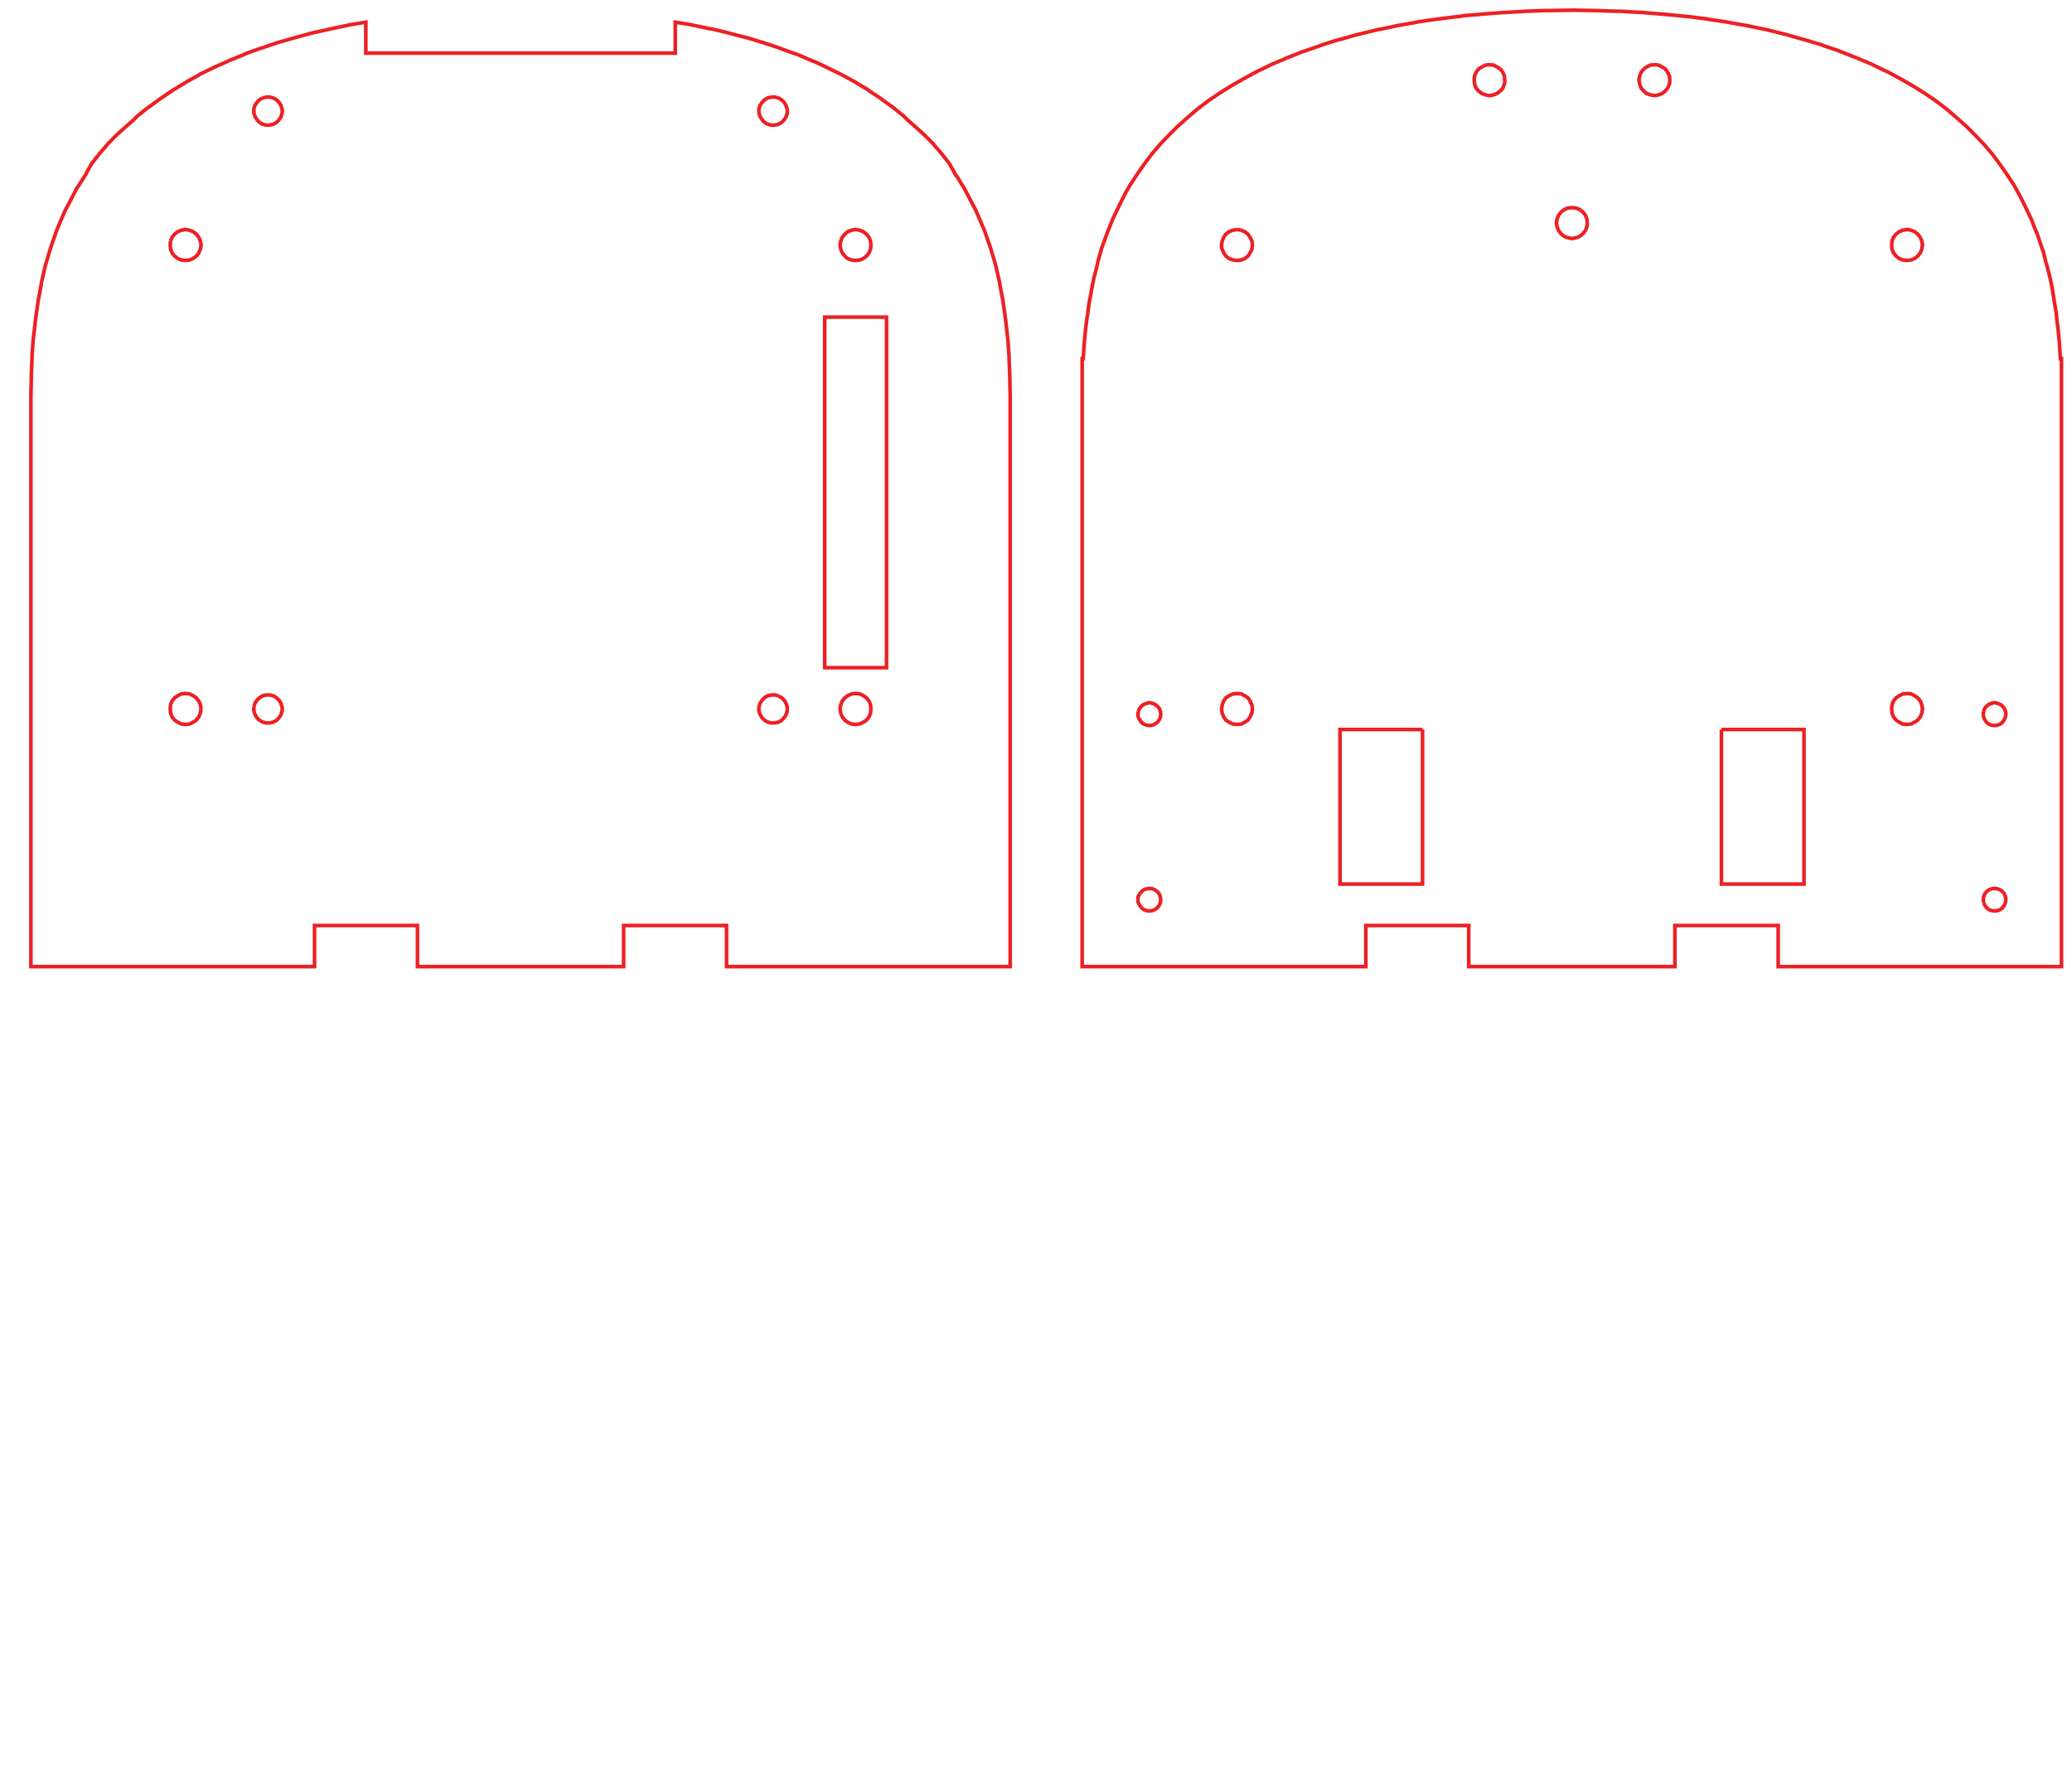
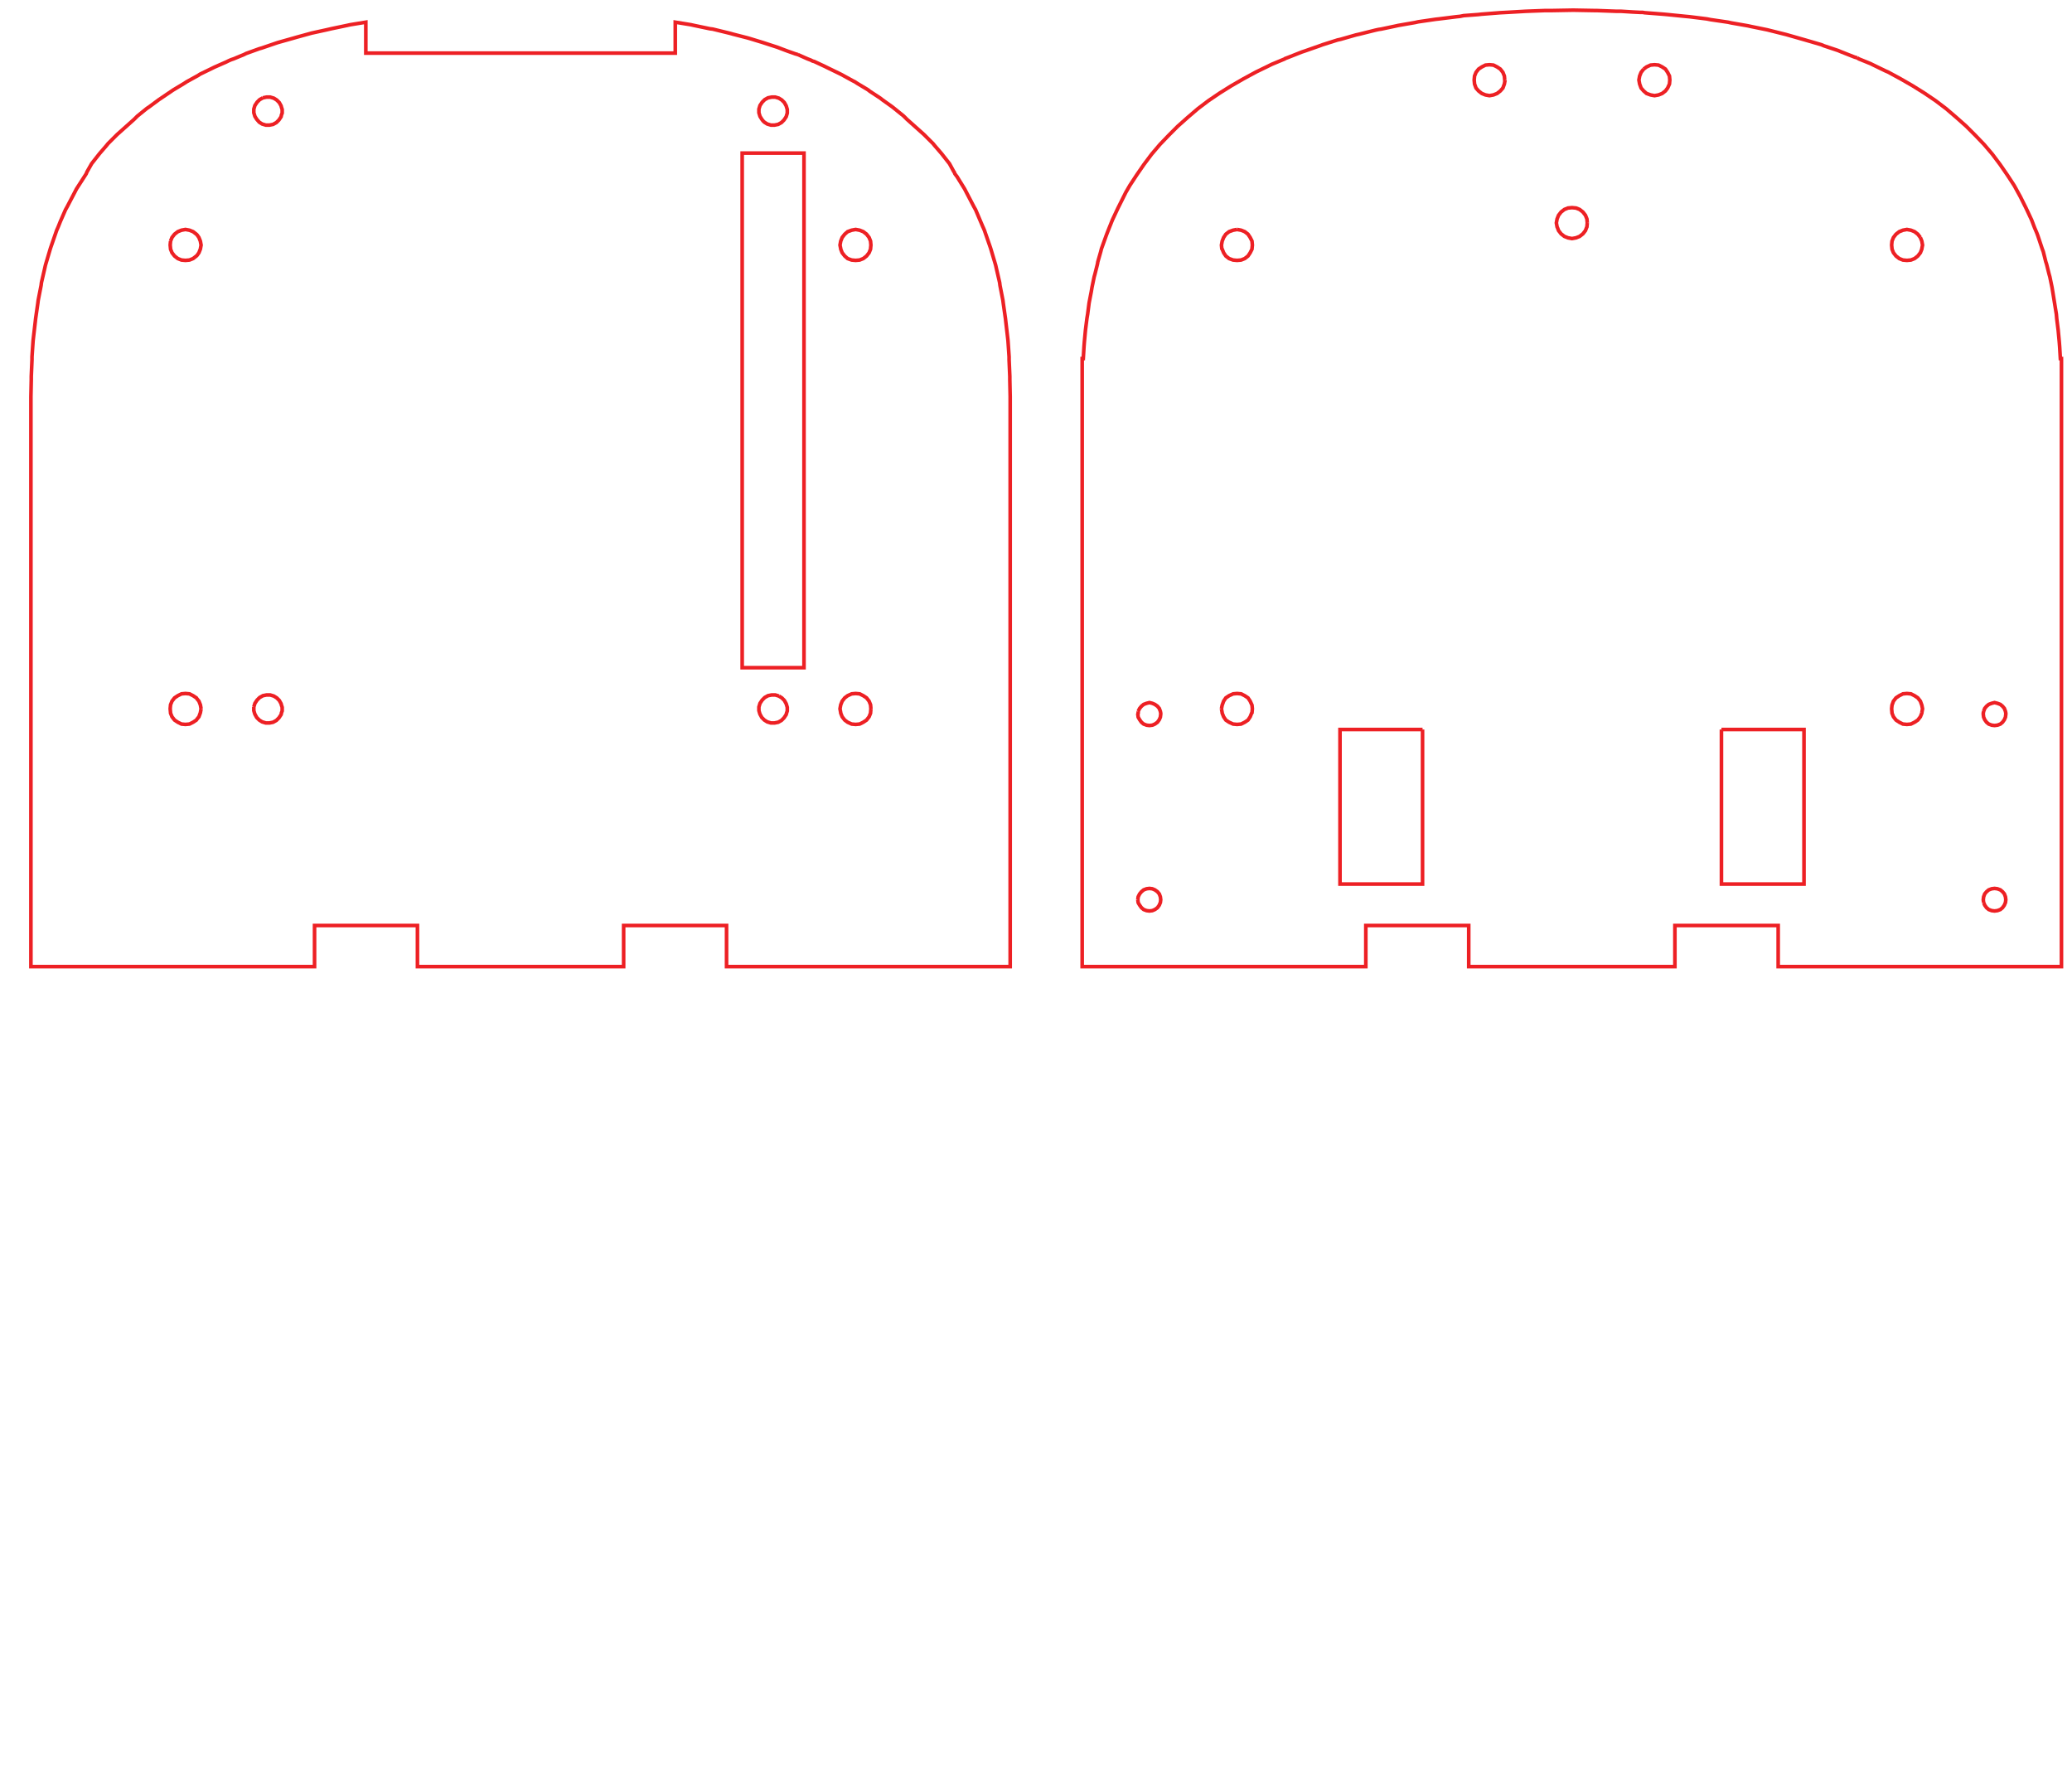
- <svg xmlns="http://www.w3.org/2000/svg" id="Layer_1" data-name="Layer 1" version="1.1" viewBox="0 0 569.8 492.6">
+ <svg xmlns="http://www.w3.org/2000/svg" id="Layer_1" version="1.1" viewBox="0 0 569.8 492.6">
  <defs>
    <style>
-       .cls-1 {
+       .st0 {
        fill: none;
        stroke: #ed2024;
        stroke-miterlimit: 11.3;
      }
    </style>
  </defs>
-   <path class="cls-1" d="M243.8,87.2h-17v96.4h17v-96.4Z" />
-   <polyline class="cls-1" points="219.4 15 222.1 16.2 222.9 16.5 223.5 16.8 223.9 16.9 226.9 18.3 227.5 18.6 230.8 20.2 231.4 20.5 234.5 22.2 235.1 22.5 235.7 22.9 238.7 24.7 239.2 25.1 242.1 27 242.6 27.4 245.4 29.4 245.9 29.8 248.5 31.9 249.4 32.8 254.1 37 254.5 37.4 256.6 39.5 257 40 258.9 42.2 261.1 45 262.3 47.2 262.4 47.3 262.6 47.8 263.2 48.6 265.3 52 265.5 52.4 267.8 56.8 268.3 57.7 270.3 62.4 270.4 62.6 270.7 63.3 272.4 68.2 272.7 69.2 273.8 72.9 274 73.8 274.9 77.7 275 78.5 275.8 82.6 275.9 83.4 276.5 87.6 276.6 88.5 277.1 92.8 277.2 93.7 277.5 98.1 277.5 98.9 277.7 103.5 277.7 104.4 277.8 109 277.8 109.1 277.8 109.9 277.8 155.5 277.8 201.9 277.8 265.8 223.9 265.8 209.8 265.8 199.8 265.8 199.8 254.5 171.5 254.5 171.5 265.8 114.8 265.8 114.8 254.5 86.5 254.5 86.5 265.8 31 265.8 8.5 265.8 8.5 109.9 8.5 109.1 8.6 104.4 8.6 103.5 8.8 98.9 8.8 98.1 9.1 93.7 9.2 92.8 9.7 88.5 9.8 87.6 10.4 83.4 10.5 82.6 11.3 78.5 11.4 77.7 12.3 73.8 12.5 72.9 13.6 69.2 13.9 68.2 15.6 63.3 16 62.4 16.6 60.9 18 57.7 18.5 56.8 20.8 52.4 21 52 23.7 47.8 23.9 47.3 25.2 45 27.4 42.2 29.3 40 29.7 39.5 31 38.2 31.8 37.4 32.2 37 36.9 32.8 37.8 31.9 40.4 29.8 41 29.4 43.7 27.4 44.3 27 47.1 25.1 47.7 24.7 50.7 22.9 51.3 22.5 54.2 20.9 54.4 20.8 55 20.4 58.3 18.8 58.9 18.5 62.3 17 62.9 16.7 62.9 16.7 63.6 16.4 64.2 16.2 67.1 15 67.7 14.7 71.3 13.4 72 13.2 75.8 11.9 76.4 11.7 80.3 10.6 81.7 10.2 85.7 9.1 89.8 8.2 91.1 7.9 95.4 7 96.3 6.8 100.6 6.1 100.6 14.6 123.9 14.6 185.7 14.6 185.7 6.1 190 6.8 190.9 7 195.2 7.9 196 8 200.1 9 200.9 9.2 201.6 9.4 205.5 10.4 206.2 10.6 209.8 11.7 210.1 11.8 213.8 13 215.1 13.5 216.7 14.1 218.7 14.8 219.4 15" />
-   <polyline class="cls-1" points="510.7 15.9 511.2 16.2 514.4 17.5 515 17.8 518.5 19.5 519.2 19.8 522.7 21.7 526 23.6 529.2 25.6 532.3 27.7 535.2 29.9 538 32.3 540.7 34.7 541.8 35.8 543.2 37.2 545.6 39.7 547.9 42.4 550 45.2 552 48.1 553.9 51 555.6 54.1 557.2 57.3 558.7 60.5 559.5 62.6 560.1 64 560.4 64.8 560.4 64.8 561.6 68.4 561.9 69.2 562.6 72 562.8 72.6 563.5 75.4 563.7 76.1 564.3 79 564.5 80.2 565 83.3 565.5 86.4 565.6 87.6 566 90.8 566.3 94 566.4 95.3 566.6 98.6 566.9 98.6 566.9 102.7 566.9 109 566.9 155.5 566.9 178.7 566.9 201.9 566.9 211.1 566.9 248.4 566.9 265.8 541.8 265.8 496.1 265.8 495.4 265.8 489 265.8 489 254.5 473.4 254.5 460.6 254.5 460.6 265.8 403.9 265.8 403.9 254.5 402.5 254.5 379.8 254.5 375.6 254.5 375.6 265.8 368.5 265.8 356.1 265.8 309.6 265.8 297.6 265.8 297.6 201.9 297.6 109 297.6 102.7 297.6 98.6 297.9 98.6 298.1 95.3 298.2 94 298.5 90.8 298.9 87.6 299.1 86.4 299.5 83.3 300.1 80.2 300.3 79 300.9 76.1 301.1 75.4 301.8 72.6 301.9 72 302.7 69.2 302.9 68.4 304.2 64.8 304.2 64.8 304.5 64 305.9 60.5 307.4 57.3 309 54.1 309.6 52.9 310.7 51 312.6 48.1 314.6 45.2 316.7 42.4 319 39.7 321.4 37.2 323.9 34.7 326.6 32.3 329.4 29.9 332.3 27.7 335.4 25.6 338.6 23.6 341.9 21.7 345.4 19.8 348.9 18.1 349.7 17.7 353.3 16.2 353.4 16.1 354.2 15.8 358 14.3 358.9 14 362.9 12.6 363.7 12.3 367.8 11 368.7 10.8 372.9 9.6 373.8 9.4 378.2 8.3 379.1 8.1 379.8 8 383.6 7.2 384.5 7 389.1 6.2 390 6 394.8 5.3 395.7 5.2 400.5 4.6 401.5 4.5 402.5 4.3 406.5 4 407.4 3.9 412.5 3.5 414.4 3.4 419.6 3.1 424.9 2.9 426.8 2.9 432.3 2.8 433 2.8 438.5 2.9 439.1 2.9 444.5 3.1 445.2 3.1 445.8 3.1 449 3.3 451 3.4 451.7 3.4 452.3 3.5 457.4 3.9 458.5 4 463.5 4.5 464.6 4.6 469.4 5.2 470.4 5.4 475.2 6.1 476.1 6.3 480.7 7.1 481.6 7.3 486 8.2 486.8 8.4 491.2 9.5 491.9 9.7 495.4 10.7 496.1 10.9 496.8 11.1 500.9 12.3 501.6 12.6 505.5 13.9 506.2 14.2 510 15.7 510.7 15.9" />
-   <polyline class="cls-1" points="209.9 27.8 209.8 27.9 209.6 28.1 209 29 208.7 30 208.7 31 209 32 209.5 32.8 209.8 33.2 210.2 33.6 210.2 33.6 211 34.1 212 34.4 213 34.4 214 34.2 214.9 33.7 215 33.6 215.6 33 216.2 32.1 216.5 31.1 216.5 30.1 216.2 29.1 215.7 28.2 215.3 27.8 215 27.5 214.2 27 213.2 26.7 212.2 26.7 211.2 26.9 210.3 27.4 209.9 27.8" />
-   <polyline class="cls-1" points="214.2 191.4 213.2 191.1 212.2 191.1 211.2 191.3 210.3 191.8 209.8 192.3 209.6 192.5 209 193.4 208.7 194.4 208.7 195.4 208.9 196.1 209 196.4 209.5 197.3 209.8 197.6 210.2 198 211 198.5 212 198.8 213 198.8 214 198.6 214.9 198.1 215.6 197.4 216.2 196.5 216.3 196.1 216.5 195.5 216.5 194.5 216.2 193.5 215.7 192.6 215 191.9 214.2 191.4" />
-   <polyline class="cls-1" points="528.1 65.3 527.4 64.4 526.5 63.7 525.5 63.3 524.4 63.1 523.3 63.3 522.3 63.7 521.4 64.4 520.7 65.3 520.3 66.3 520.2 67.4 520.3 68.4 520.3 68.5 520.7 69.5 521.4 70.4 522.3 71.1 523.3 71.5 524.4 71.6 525.5 71.5 526.5 71.1 527.4 70.4 528.1 69.5 528.5 68.5 528.5 68.4 528.7 67.4 528.5 66.3 528.1 65.3" />
-   <polyline class="cls-1" points="452 19 451.3 19.9 450.9 20.9 450.7 22 450.7 22 450.9 23.1 451.3 24.2 452 25 452.8 25.7 453.9 26.1 455 26.3 456.1 26.1 457.1 25.7 458 25 458.6 24.2 459.1 23.1 459.2 22 459.2 22 459.1 20.9 458.6 19.9 458 19 457.1 18.4 456.1 17.9 455 17.8 453.9 17.9 452.8 18.4 452 19" />
-   <polyline class="cls-1" points="413.9 22 413.8 22 413.7 20.9 413.3 19.9 412.6 19 411.7 18.4 410.7 17.9 409.6 17.8 408.5 17.9 407.5 18.4 406.6 19 405.9 19.9 405.5 20.9 405.4 22 405.4 22 405.5 23.1 405.9 24.2 406.6 25 407.5 25.7 408.5 26.1 409.6 26.3 410.7 26.1 411.7 25.7 412.6 25 413.3 24.2 413.7 23.1 413.9 22" />
-   <polyline class="cls-1" points="436.5 61.3 436.4 60.2 436 59.2 435.3 58.3 434.4 57.6 433.4 57.2 432.3 57.1 431.2 57.2 430.2 57.6 429.3 58.3 428.6 59.2 428.2 60.2 428 61.3 428.2 62.4 428.3 62.6 428.6 63.4 429.3 64.3 430.2 65 431.2 65.4 432.3 65.6 433.4 65.4 434.4 65 435.3 64.3 436 63.4 436.3 62.6 436.4 62.4 436.5 61.3" />
-   <polyline class="cls-1" points="545.5 195.6 545.4 196.1 545.4 196.4 545.5 197.2 545.8 197.9 546.3 198.6 546.9 199.1 547.7 199.4 548.5 199.5 549.3 199.4 550.1 199.1 550.7 198.6 551.2 197.9 551.5 197.2 551.6 196.4 551.6 196.1 551.5 195.6 551.2 194.8 550.7 194.2 550.1 193.7 549.3 193.4 548.5 193.2 547.7 193.4 546.9 193.7 546.3 194.2 545.8 194.8 545.5 195.6" />
-   <polyline class="cls-1" points="528.5 196 528.7 194.9 528.5 193.9 528.1 192.8 527.4 191.9 526.5 191.3 525.5 190.8 524.4 190.7 523.3 190.8 522.3 191.3 521.4 191.9 520.7 192.8 520.3 193.9 520.2 194.9 520.3 196 520.3 196.1 520.7 197.1 521.4 198 522.3 198.6 523.3 199.1 524.4 199.2 525.5 199.1 526.5 198.6 527.4 198 528.1 197.1 528.5 196.1 528.5 196" />
-   <polyline class="cls-1" points="473.4 200.6 473.4 201.9 473.4 243.1 489 243.1 495.4 243.1 496.1 243.1 496.1 201.9 496.1 200.6 495.4 200.6 473.4 200.6" />
-   <polyline class="cls-1" points="545.5 248.2 545.6 248.4 545.8 248.9 546.3 249.6 546.9 250.1 547.7 250.4 548.5 250.5 549.3 250.4 550.1 250.1 550.7 249.6 551.2 248.9 551.4 248.4 551.5 248.2 551.6 247.4 551.5 246.6 551.2 245.8 550.7 245.2 550.1 244.7 549.3 244.4 548.5 244.3 547.7 244.4 546.9 244.7 546.3 245.2 545.8 245.8 545.5 246.6 545.4 247.4 545.5 248.2" />
-   <polyline class="cls-1" points="239.4 68.4 239.5 67.4 239.4 66.3 239 65.3 238.3 64.4 237.4 63.7 236.4 63.3 235.3 63.1 234.2 63.3 233.1 63.7 232.3 64.4 231.6 65.3 231.2 66.3 231 67.4 231.2 68.4 231.2 68.5 231.6 69.5 232.3 70.4 233.1 71.1 234.2 71.5 235.3 71.6 236.4 71.5 237.4 71.1 238.3 70.4 239 69.5 239.4 68.5 239.4 68.4" />
-   <polyline class="cls-1" points="239.5 194.9 239.4 193.8 239 192.8 238.3 191.9 237.4 191.3 236.4 190.8 235.3 190.7 234.2 190.8 233.1 191.3 232.3 191.9 231.6 192.8 231.2 193.8 231 194.9 231.2 196 231.2 196.1 231.6 197.1 232.3 198 233.1 198.6 234.2 199.1 235.3 199.2 236.4 199.1 237.4 198.6 238.3 198 239 197.1 239.4 196.1 239.4 196 239.5 194.9" />
-   <polyline class="cls-1" points="340.2 63.1 339.1 63.3 338 63.7 337.1 64.4 336.5 65.3 336.1 66.3 335.9 67.4 336 68.4 336.1 68.5 336.5 69.5 337.1 70.4 338 71.1 339.1 71.5 340.2 71.6 341.3 71.5 342.3 71.1 343.2 70.4 343.8 69.5 344.3 68.5 344.3 68.4 344.4 67.4 344.3 66.3 343.8 65.3 343.2 64.4 342.3 63.7 341.3 63.3 340.2 63.1" />
-   <polyline class="cls-1" points="335.9 194.9 336.1 196 336.1 196.1 336.5 197.1 337.1 198 338 198.6 339.1 199.1 340.2 199.2 341.3 199.1 342.3 198.6 343.2 198 343.8 197.1 344.2 196.1 344.3 196 344.4 194.9 344.3 193.9 343.8 192.8 343.2 191.9 342.3 191.3 341.3 190.8 340.2 190.7 339.1 190.8 338 191.3 337.1 191.9 336.5 192.8 336.1 193.9 335.9 194.9" />
-   <polyline class="cls-1" points="313 195.6 313 196.1 312.9 196.4 313 197.2 313.4 197.9 313.9 198.6 314.5 199.1 315.3 199.4 316.1 199.5 316.9 199.4 317.6 199.1 318.3 198.6 318.8 197.9 319.1 197.2 319.2 196.4 319.2 196.1 319.1 195.6 318.8 194.8 318.3 194.2 317.6 193.7 316.9 193.4 316.1 193.2 315.3 193.4 314.5 193.7 313.9 194.2 313.4 194.8 313 195.6" />
-   <polyline class="cls-1" points="312.9 247.4 313 248.2 313.1 248.4 313.4 248.9 313.9 249.6 314.5 250.1 315.3 250.4 316.1 250.5 316.9 250.4 317.6 250.1 318.3 249.6 318.8 248.9 319 248.4 319.1 248.2 319.2 247.4 319.1 246.6 318.8 245.8 318.3 245.2 317.6 244.7 316.9 244.4 316.1 244.3 315.3 244.4 314.5 244.7 313.9 245.2 313.4 245.8 313 246.6 312.9 247.4" />
-   <polyline class="cls-1" points="72.3 26.9 71.4 27.4 71 27.8 70.7 28.1 70.1 29 69.8 30 69.8 31 70.1 32 70.6 32.8 71.3 33.6 71.3 33.6 72.1 34.1 73.1 34.4 74.1 34.4 75.1 34.2 76 33.7 76.1 33.6 76.7 33 77.3 32.1 77.4 31.6 77.6 31.1 77.6 30.1 77.4 29.5 77.3 29.1 76.8 28.2 76.4 27.8 76.1 27.5 75.3 27 74.3 26.7 73.3 26.7 72.3 26.9" />
-   <polyline class="cls-1" points="46.9 66.3 46.8 67.4 46.9 68.4 46.9 68.5 47.3 69.5 48 70.4 48.9 71.1 49.9 71.5 51 71.6 52.1 71.5 53.1 71.1 54 70.4 54.2 70.2 54.7 69.5 55.1 68.5 55.3 67.4 55.1 66.3 54.7 65.3 54.2 64.6 54 64.4 53.1 63.7 52.1 63.3 51 63.1 49.9 63.3 48.9 63.7 48 64.4 47.3 65.3 46.9 66.3" />
-   <polyline class="cls-1" points="69.8 194.4 69.8 195.4 70 196.1 70.1 196.4 70.6 197.3 71.3 198 72.1 198.5 73.1 198.8 74.1 198.8 75.1 198.6 76 198.1 76.7 197.4 77.3 196.5 77.4 196.1 77.4 196 77.6 195.5 77.6 194.5 77.4 193.9 77.3 193.5 76.8 192.6 76.1 191.9 75.3 191.4 74.3 191.1 73.3 191.1 72.3 191.3 71.4 191.8 70.7 192.5 70.1 193.4 69.8 194.4" />
-   <polyline class="cls-1" points="55.3 194.9 55.1 193.8 54.7 192.8 54.2 192.2 54 191.9 53.1 191.3 52.1 190.8 51 190.7 49.9 190.8 48.9 191.3 48 191.9 47.3 192.8 46.9 193.8 46.8 194.9 46.9 196 46.9 196.1 47.3 197.1 48 198 48.9 198.6 49.9 199.1 51 199.2 52.1 199.1 53.1 198.6 54 198 54.2 197.7 54.7 197.1 55.1 196 55.3 194.9" />
-   <polyline class="cls-1" points="391.2 200.6 379.8 200.6 368.5 200.6 368.5 201.9 368.5 243.1 375.6 243.1 379.8 243.1 391.2 243.1 391.2 201.9 391.2 200.6" />
+   <path class="st0" d="M221.1,42.1h-17v141.5h17V42.1Z" />
+   <polyline class="st0" points="219.4 15 222.1 16.2 222.9 16.5 223.5 16.8 223.9 16.9 226.9 18.3 227.5 18.6 230.8 20.2 231.4 20.5 234.5 22.2 235.1 22.5 235.7 22.9 238.7 24.7 239.2 25.1 242.1 27 242.6 27.4 245.4 29.4 245.9 29.8 248.5 31.9 249.4 32.8 254.1 37 254.5 37.4 256.6 39.5 257 40 258.9 42.2 261.1 45 262.3 47.2 262.4 47.3 262.6 47.8 263.2 48.6 265.3 52 265.5 52.4 267.8 56.8 268.3 57.7 270.3 62.4 270.4 62.6 270.7 63.3 272.4 68.2 272.7 69.2 273.8 72.9 274 73.8 274.9 77.7 275 78.5 275.8 82.6 275.9 83.4 276.5 87.6 276.6 88.5 277.1 92.8 277.2 93.7 277.5 98.1 277.5 98.9 277.7 103.5 277.7 104.4 277.8 109 277.8 109.1 277.8 109.9 277.8 155.5 277.8 201.9 277.8 265.8 223.9 265.8 209.8 265.8 199.8 265.8 199.8 254.5 171.5 254.5 171.5 265.8 114.8 265.8 114.8 254.5 86.5 254.5 86.5 265.8 31 265.8 8.5 265.8 8.5 109.9 8.5 109.1 8.6 104.4 8.6 103.5 8.8 98.9 8.8 98.1 9.1 93.7 9.2 92.8 9.7 88.5 9.8 87.6 10.4 83.4 10.5 82.6 11.3 78.5 11.4 77.7 12.3 73.8 12.5 72.9 13.6 69.2 13.9 68.2 15.6 63.3 16 62.4 16.6 60.9 18 57.7 18.5 56.8 20.8 52.4 21 52 23.7 47.8 23.9 47.3 25.2 45 27.4 42.2 29.3 40 29.7 39.5 31 38.2 31.8 37.4 32.2 37 36.9 32.8 37.8 31.9 40.4 29.8 41 29.4 43.7 27.4 44.3 27 47.1 25.1 47.7 24.7 50.7 22.9 51.3 22.5 54.2 20.9 54.4 20.8 55 20.4 58.3 18.8 58.9 18.5 62.3 17 62.9 16.7 62.9 16.7 63.6 16.4 64.2 16.2 67.1 15 67.7 14.7 71.3 13.4 72 13.2 75.8 11.9 76.4 11.7 80.3 10.6 81.7 10.2 85.7 9.1 89.8 8.2 91.1 7.9 95.4 7 96.3 6.8 100.6 6.1 100.6 14.6 123.9 14.6 185.7 14.6 185.7 6.1 190 6.8 190.9 7 195.2 7.9 196 8 200.1 9 200.9 9.2 201.6 9.4 205.5 10.4 206.2 10.6 209.8 11.7 210.1 11.8 213.8 13 215.1 13.5 216.7 14.1 218.7 14.8 219.4 15" />
+   <polyline class="st0" points="510.7 15.9 511.2 16.2 514.4 17.5 515 17.8 518.5 19.5 519.2 19.8 522.7 21.7 526 23.6 529.2 25.6 532.3 27.7 535.2 29.9 538 32.3 540.7 34.7 541.8 35.8 543.2 37.2 545.6 39.7 547.9 42.4 550 45.2 552 48.1 553.9 51 555.6 54.1 557.2 57.3 558.7 60.5 559.5 62.6 560.1 64 560.4 64.8 560.4 64.8 561.6 68.4 561.9 69.2 562.6 72 562.8 72.6 563.5 75.4 563.7 76.1 564.3 79 564.5 80.2 565 83.3 565.5 86.4 565.6 87.6 566 90.8 566.3 94 566.4 95.3 566.6 98.6 566.9 98.6 566.9 102.7 566.9 109 566.9 155.5 566.9 178.7 566.9 201.9 566.9 211.1 566.9 248.4 566.9 265.8 541.8 265.8 496.1 265.8 495.4 265.8 489 265.8 489 254.5 473.4 254.5 460.6 254.5 460.6 265.8 403.9 265.8 403.9 254.5 402.5 254.5 379.8 254.5 375.6 254.5 375.6 265.8 368.5 265.8 356.1 265.8 309.6 265.8 297.6 265.8 297.6 201.9 297.6 109 297.6 102.7 297.6 98.6 297.9 98.6 298.1 95.3 298.2 94 298.5 90.8 298.9 87.6 299.1 86.4 299.5 83.3 300.1 80.2 300.3 79 300.9 76.1 301.1 75.4 301.8 72.6 301.9 72 302.7 69.2 302.9 68.4 304.2 64.8 304.2 64.8 304.5 64 305.9 60.5 307.4 57.3 309 54.1 309.6 52.9 310.7 51 312.6 48.1 314.6 45.2 316.7 42.4 319 39.7 321.4 37.2 323.9 34.7 326.6 32.3 329.4 29.9 332.3 27.7 335.4 25.6 338.6 23.6 341.9 21.7 345.4 19.8 348.9 18.1 349.7 17.7 353.3 16.2 353.4 16.1 354.2 15.8 358 14.3 358.9 14 362.9 12.6 363.7 12.3 367.8 11 368.7 10.8 372.9 9.6 373.8 9.4 378.2 8.3 379.1 8.1 379.8 8 383.6 7.2 384.5 7 389.1 6.2 390 6 394.8 5.3 395.7 5.2 400.5 4.6 401.5 4.5 402.5 4.3 406.5 4 407.4 3.9 412.5 3.5 414.4 3.4 419.6 3.1 424.9 2.9 426.8 2.9 432.3 2.8 433 2.8 438.5 2.9 439.1 2.9 444.5 3.1 445.2 3.1 445.8 3.1 449 3.3 451 3.4 451.7 3.4 452.3 3.5 457.4 3.9 458.5 4 463.5 4.5 464.6 4.6 469.4 5.2 470.4 5.4 475.2 6.1 476.1 6.3 480.7 7.1 481.6 7.3 486 8.2 486.8 8.4 491.2 9.5 491.9 9.7 495.4 10.7 496.1 10.9 496.8 11.1 500.9 12.3 501.6 12.6 505.5 13.9 506.2 14.2 510 15.7 510.7 15.9" />
+   <polyline class="st0" points="209.9 27.8 209.8 27.9 209.6 28.1 209 29 208.7 30 208.7 31 209 32 209.5 32.8 209.8 33.2 210.2 33.6 210.2 33.6 211 34.1 212 34.4 213 34.4 214 34.2 214.9 33.7 215 33.6 215.6 33 216.2 32.1 216.5 31.1 216.5 30.1 216.2 29.1 215.7 28.2 215.3 27.8 215 27.5 214.2 27 213.2 26.7 212.2 26.7 211.2 26.9 210.3 27.4 209.9 27.8" />
+   <polyline class="st0" points="214.2 191.4 213.2 191.1 212.2 191.1 211.2 191.3 210.3 191.8 209.8 192.3 209.6 192.5 209 193.4 208.7 194.4 208.7 195.4 208.9 196.1 209 196.4 209.5 197.3 209.8 197.6 210.2 198 211 198.5 212 198.8 213 198.8 214 198.6 214.9 198.1 215.6 197.4 216.2 196.5 216.3 196.1 216.5 195.5 216.5 194.5 216.2 193.5 215.7 192.6 215 191.9 214.2 191.4" />
+   <polyline class="st0" points="528.1 65.3 527.4 64.4 526.5 63.7 525.5 63.3 524.4 63.1 523.3 63.3 522.3 63.7 521.4 64.4 520.7 65.3 520.3 66.3 520.2 67.4 520.3 68.4 520.3 68.5 520.7 69.5 521.4 70.4 522.3 71.1 523.3 71.5 524.4 71.6 525.5 71.5 526.5 71.1 527.4 70.4 528.1 69.5 528.5 68.5 528.5 68.4 528.7 67.4 528.5 66.3 528.1 65.3" />
+   <polyline class="st0" points="452 19 451.3 19.9 450.9 20.9 450.7 22 450.7 22 450.9 23.1 451.3 24.2 452 25 452.8 25.7 453.9 26.1 455 26.3 456.1 26.1 457.1 25.7 458 25 458.6 24.2 459.1 23.1 459.2 22 459.2 22 459.1 20.9 458.6 19.9 458 19 457.1 18.4 456.1 17.9 455 17.8 453.9 17.9 452.8 18.4 452 19" />
+   <polyline class="st0" points="413.9 22 413.8 22 413.7 20.9 413.3 19.9 412.6 19 411.7 18.4 410.7 17.9 409.6 17.8 408.5 17.9 407.5 18.4 406.6 19 405.9 19.9 405.5 20.9 405.4 22 405.4 22 405.5 23.1 405.9 24.2 406.6 25 407.5 25.7 408.5 26.1 409.6 26.3 410.7 26.1 411.7 25.7 412.6 25 413.3 24.2 413.7 23.1 413.9 22" />
+   <polyline class="st0" points="436.5 61.3 436.4 60.2 436 59.2 435.3 58.3 434.4 57.6 433.4 57.2 432.3 57.1 431.2 57.2 430.2 57.6 429.3 58.3 428.6 59.2 428.2 60.2 428 61.3 428.2 62.4 428.3 62.6 428.6 63.4 429.3 64.3 430.2 65 431.2 65.4 432.3 65.6 433.4 65.4 434.4 65 435.3 64.3 436 63.4 436.3 62.6 436.4 62.4 436.5 61.3" />
+   <polyline class="st0" points="545.5 195.6 545.4 196.1 545.4 196.4 545.5 197.2 545.8 197.9 546.3 198.6 546.9 199.1 547.7 199.4 548.5 199.5 549.3 199.4 550.1 199.1 550.7 198.6 551.2 197.9 551.5 197.2 551.6 196.4 551.6 196.1 551.5 195.6 551.2 194.8 550.7 194.2 550.1 193.7 549.3 193.4 548.5 193.2 547.7 193.4 546.9 193.7 546.3 194.2 545.8 194.8 545.5 195.6" />
+   <polyline class="st0" points="528.5 196 528.7 194.9 528.5 193.9 528.1 192.8 527.4 191.9 526.5 191.3 525.5 190.8 524.4 190.7 523.3 190.8 522.3 191.3 521.4 191.9 520.7 192.8 520.3 193.9 520.2 194.9 520.3 196 520.3 196.1 520.7 197.1 521.4 198 522.3 198.6 523.3 199.1 524.4 199.2 525.5 199.1 526.5 198.6 527.4 198 528.1 197.1 528.5 196.1 528.5 196" />
+   <polyline class="st0" points="473.4 200.6 473.4 201.9 473.4 243.1 489 243.1 495.4 243.1 496.1 243.1 496.1 201.9 496.1 200.6 495.4 200.6 473.4 200.6" />
+   <polyline class="st0" points="545.5 248.2 545.6 248.4 545.8 248.9 546.3 249.6 546.9 250.1 547.7 250.4 548.5 250.5 549.3 250.4 550.1 250.1 550.7 249.6 551.2 248.9 551.4 248.4 551.5 248.2 551.6 247.4 551.5 246.6 551.2 245.8 550.7 245.2 550.1 244.7 549.3 244.4 548.5 244.3 547.7 244.4 546.9 244.7 546.3 245.2 545.8 245.8 545.5 246.6 545.4 247.4 545.5 248.2" />
+   <polyline class="st0" points="239.4 68.4 239.5 67.4 239.4 66.3 239 65.3 238.3 64.4 237.4 63.7 236.4 63.3 235.3 63.1 234.2 63.3 233.1 63.7 232.3 64.4 231.6 65.3 231.2 66.3 231 67.4 231.2 68.4 231.2 68.5 231.6 69.5 232.3 70.4 233.1 71.1 234.2 71.5 235.3 71.6 236.4 71.5 237.4 71.1 238.3 70.4 239 69.5 239.4 68.5 239.4 68.4" />
+   <polyline class="st0" points="239.5 194.9 239.4 193.8 239 192.8 238.3 191.9 237.4 191.3 236.4 190.8 235.3 190.7 234.2 190.8 233.1 191.3 232.3 191.9 231.6 192.8 231.2 193.8 231 194.9 231.2 196 231.2 196.1 231.6 197.1 232.3 198 233.1 198.6 234.2 199.1 235.3 199.2 236.4 199.1 237.4 198.6 238.3 198 239 197.1 239.4 196.1 239.4 196 239.5 194.9" />
+   <polyline class="st0" points="340.2 63.1 339.1 63.3 338 63.7 337.1 64.4 336.5 65.3 336.1 66.3 335.9 67.4 336 68.4 336.1 68.5 336.5 69.5 337.1 70.4 338 71.1 339.1 71.5 340.2 71.6 341.3 71.5 342.3 71.1 343.2 70.4 343.8 69.5 344.3 68.5 344.3 68.4 344.4 67.4 344.3 66.3 343.8 65.3 343.2 64.4 342.3 63.7 341.3 63.3 340.2 63.1" />
+   <polyline class="st0" points="335.9 194.9 336.1 196 336.1 196.1 336.5 197.1 337.1 198 338 198.6 339.1 199.1 340.2 199.2 341.3 199.1 342.3 198.6 343.2 198 343.8 197.1 344.2 196.1 344.3 196 344.4 194.9 344.3 193.9 343.8 192.8 343.2 191.9 342.3 191.3 341.3 190.8 340.2 190.7 339.1 190.8 338 191.3 337.1 191.9 336.5 192.8 336.1 193.9 335.9 194.9" />
+   <polyline class="st0" points="313 195.6 313 196.1 312.9 196.4 313 197.2 313.4 197.9 313.9 198.6 314.5 199.1 315.3 199.4 316.1 199.5 316.9 199.4 317.6 199.1 318.3 198.6 318.8 197.9 319.1 197.2 319.2 196.4 319.2 196.1 319.1 195.6 318.8 194.8 318.3 194.2 317.6 193.7 316.9 193.4 316.1 193.2 315.3 193.4 314.5 193.7 313.9 194.2 313.4 194.8 313 195.6" />
+   <polyline class="st0" points="312.9 247.4 313 248.2 313.1 248.4 313.4 248.9 313.9 249.6 314.5 250.1 315.3 250.4 316.1 250.5 316.9 250.4 317.6 250.1 318.3 249.6 318.8 248.9 319 248.4 319.1 248.2 319.2 247.4 319.1 246.6 318.8 245.8 318.3 245.2 317.6 244.7 316.9 244.4 316.1 244.3 315.3 244.4 314.5 244.7 313.9 245.2 313.4 245.8 313 246.6 312.9 247.4" />
+   <polyline class="st0" points="72.3 26.9 71.4 27.4 71 27.8 70.7 28.1 70.1 29 69.8 30 69.8 31 70.1 32 70.6 32.8 71.3 33.6 71.3 33.6 72.1 34.1 73.1 34.4 74.1 34.4 75.1 34.2 76 33.7 76.1 33.6 76.7 33 77.3 32.1 77.4 31.6 77.6 31.1 77.6 30.1 77.4 29.5 77.3 29.1 76.8 28.2 76.4 27.8 76.1 27.5 75.3 27 74.3 26.7 73.3 26.7 72.3 26.9" />
+   <polyline class="st0" points="46.9 66.3 46.8 67.4 46.9 68.4 46.9 68.5 47.3 69.5 48 70.4 48.9 71.1 49.9 71.5 51 71.6 52.1 71.5 53.1 71.1 54 70.4 54.2 70.2 54.7 69.5 55.1 68.5 55.3 67.4 55.1 66.3 54.7 65.3 54.2 64.6 54 64.4 53.1 63.7 52.1 63.3 51 63.1 49.9 63.3 48.9 63.7 48 64.4 47.3 65.3 46.9 66.3" />
+   <polyline class="st0" points="69.8 194.4 69.8 195.4 70 196.1 70.1 196.4 70.6 197.3 71.3 198 72.1 198.5 73.1 198.8 74.1 198.8 75.1 198.6 76 198.1 76.7 197.4 77.3 196.5 77.4 196.1 77.4 196 77.6 195.5 77.6 194.5 77.4 193.9 77.3 193.5 76.8 192.6 76.1 191.9 75.3 191.4 74.3 191.1 73.3 191.1 72.3 191.3 71.4 191.8 70.7 192.5 70.1 193.4 69.8 194.4" />
+   <polyline class="st0" points="55.3 194.9 55.1 193.8 54.7 192.8 54.2 192.2 54 191.9 53.1 191.3 52.1 190.8 51 190.7 49.9 190.8 48.9 191.3 48 191.9 47.3 192.8 46.9 193.8 46.8 194.9 46.9 196 46.9 196.1 47.3 197.1 48 198 48.9 198.6 49.9 199.1 51 199.2 52.1 199.1 53.1 198.6 54 198 54.2 197.7 54.7 197.1 55.1 196 55.3 194.9" />
+   <polyline class="st0" points="391.2 200.6 379.8 200.6 368.5 200.6 368.5 201.9 368.5 243.1 375.6 243.1 379.8 243.1 391.2 243.1 391.2 201.9 391.2 200.6" />
</svg>
